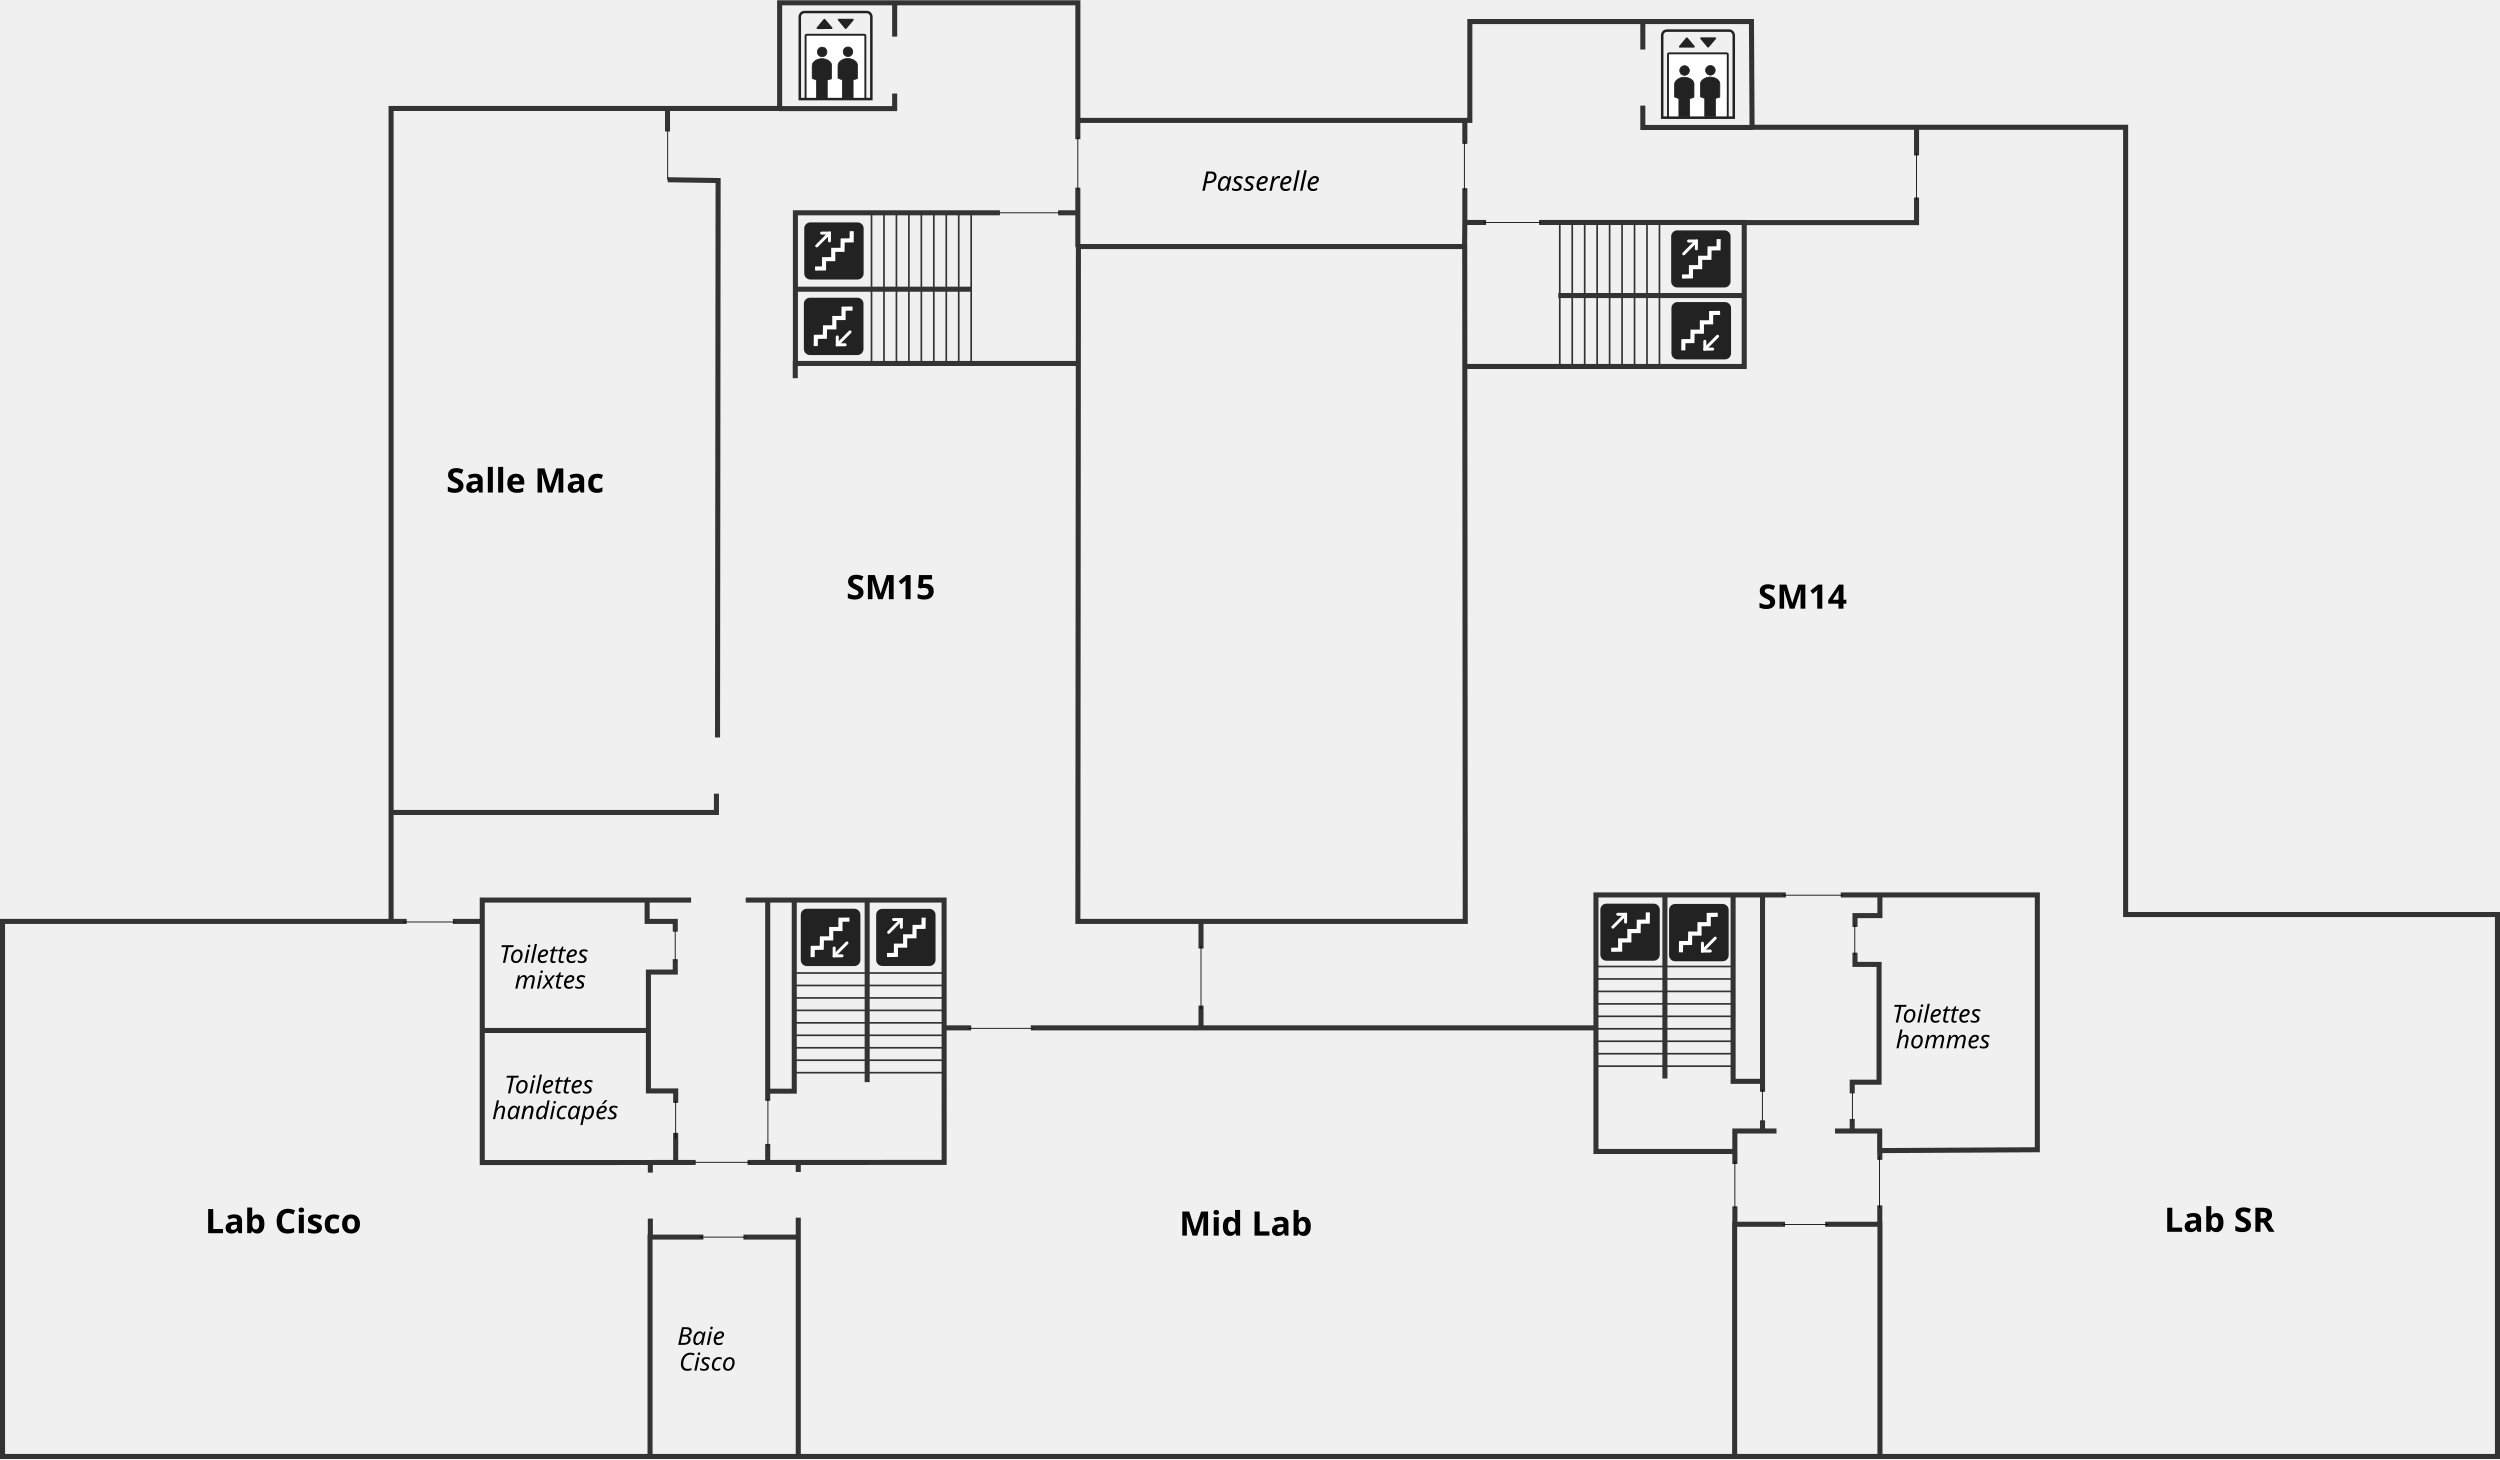
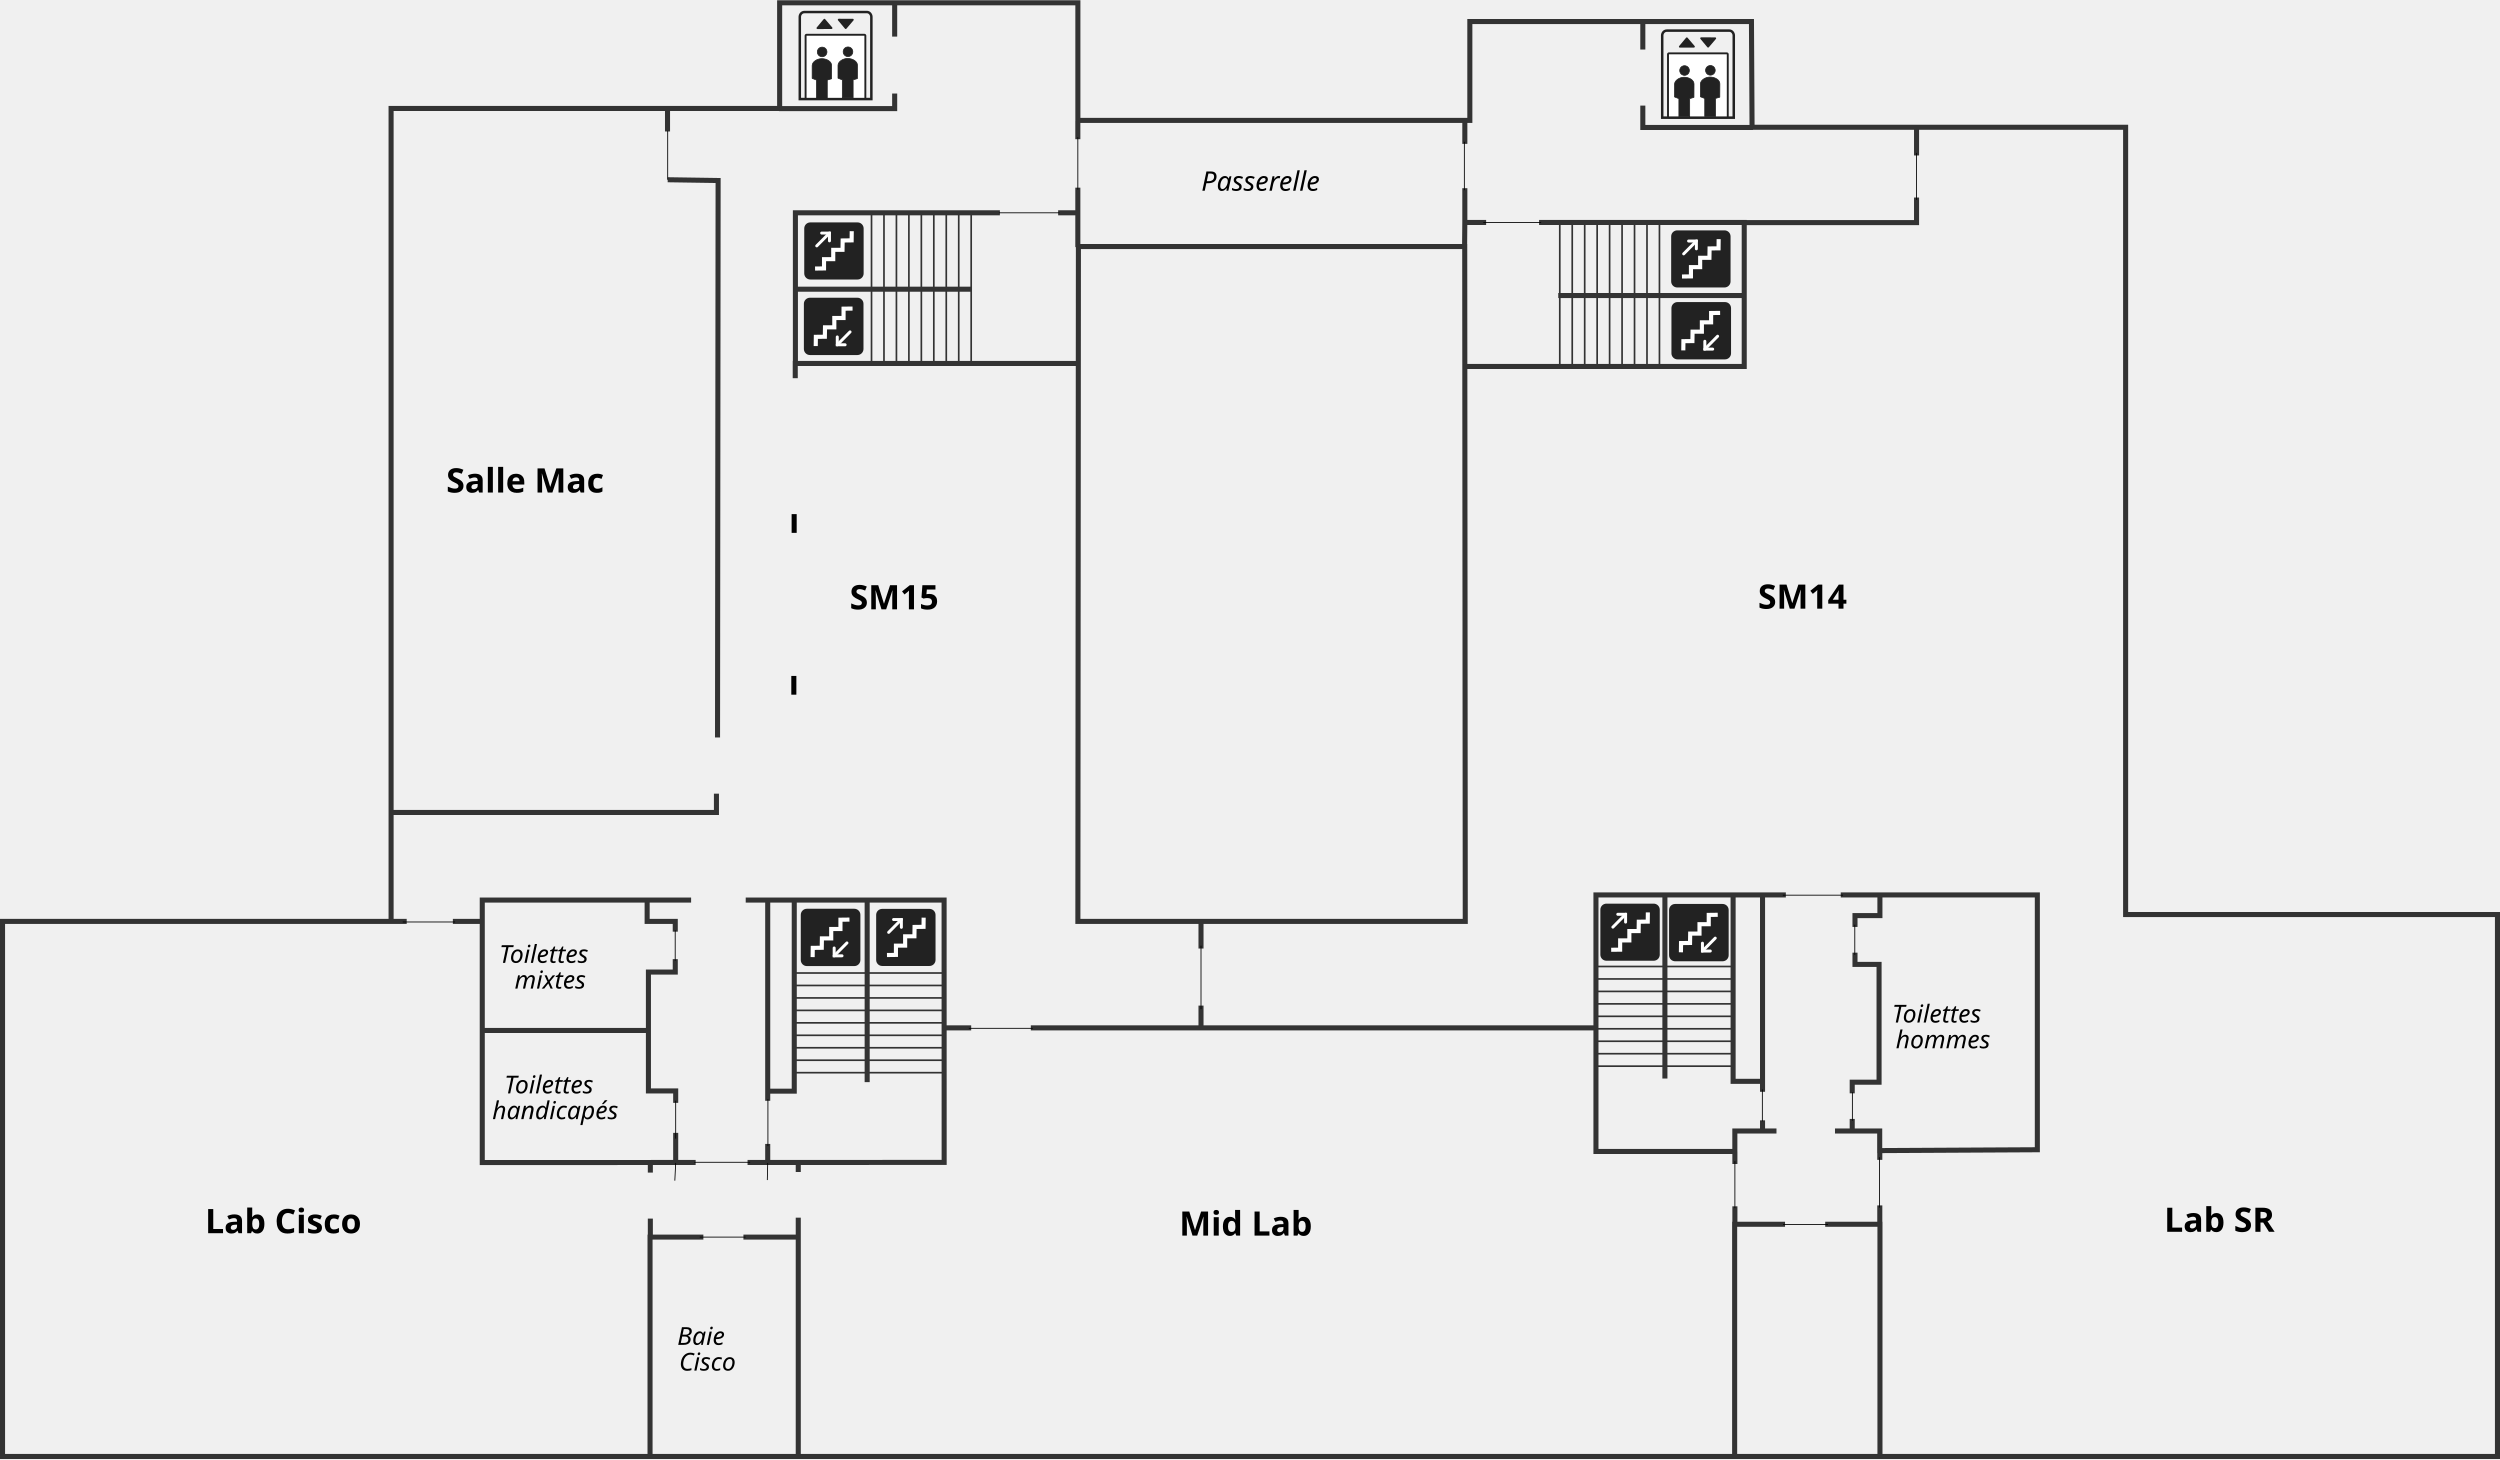
<svg xmlns="http://www.w3.org/2000/svg" xmlns:xlink="http://www.w3.org/1999/xlink" width="100%" height="100%" viewBox="0 0 2963.727 1729.66" id="svg2" version="1.1">
  <defs id="defs4">
    <linearGradient id="linearGradient15662">
      <stop style="stop-color:#ffffff;stop-opacity:0;" offset="0" id="stop15664" />
      <stop style="stop-color:#f8f8f8;stop-opacity:1;" offset="1" id="stop15666" />
    </linearGradient>
    <linearGradient id="linearGradient259">
      <stop style="stop-color:#e0e0e0;stop-opacity:1;" offset="0" id="stop260" />
      <stop id="stop4886" offset="0.405" style="stop-color:#ffffff;stop-opacity:1;" />
      <stop id="stop4884" offset="0.534" style="stop-color:#cdcdcd;stop-opacity:1;" />
      <stop style="stop-color:#494949;stop-opacity:1;" offset="1" id="stop261" />
    </linearGradient>
    <linearGradient id="linearGradient4668">
      <stop style="stop-color:#8e8d87;stop-opacity:1;" offset="0" id="stop4670" />
      <stop id="stop4676" offset="0.276" style="stop-color:#cbc9c1;stop-opacity:1;" />
      <stop style="stop-color:#8e8d87;stop-opacity:1;" offset="1" id="stop4672" />
    </linearGradient>
    <linearGradient id="linearGradient4688">
      <stop style="stop-color:#666666;stop-opacity:1;" offset="0" id="stop4690" />
      <stop style="stop-color:#000000;stop-opacity:0;" offset="1" id="stop4692" />
    </linearGradient>
    <linearGradient id="linearGradient4698">
      <stop style="stop-color:#fffffd;stop-opacity:1;" offset="0" id="stop4700" />
      <stop id="stop4706" offset="0.5" style="stop-color:#bbbbb9;stop-opacity:1;" />
      <stop style="stop-color:#000000;stop-opacity:1;" offset="1" id="stop4702" />
    </linearGradient>
    <linearGradient id="linearGradient4733">
      <stop style="stop-color:#000000;stop-opacity:0.237;" offset="0" id="stop4735" />
      <stop style="stop-color:#000000;stop-opacity:0;" offset="1" id="stop4737" />
    </linearGradient>
    <linearGradient id="linearGradient4741">
      <stop style="stop-color:#dcdcda;stop-opacity:1;" offset="0" id="stop4743" />
      <stop style="stop-color:#bab9b7;stop-opacity:1;" offset="1" id="stop4745" />
    </linearGradient>
    <linearGradient id="linearGradient4762">
      <stop id="stop4764" offset="0" style="stop-color:#ffffff;stop-opacity:0.124;" />
      <stop style="stop-color:#ffffff;stop-opacity:1;" offset="0.103" id="stop4768" />
      <stop id="stop4766" offset="1" style="stop-color:#ffffff;stop-opacity:0;" />
    </linearGradient>
    <clipPath id="clip0">
      <rect id="rect3978" height="615" width="613" />
    </clipPath>
    <clipPath id="clip0-5">
      <rect y="0" x="0" id="rect3978-5" height="615" width="613" />
    </clipPath>
    <clipPath id="clip0-5-8">
      <rect y="0" x="0" id="rect3978-5-8" height="615" width="613" />
    </clipPath>
    <clipPath id="clip0-5-8-2">
      <rect y="0" x="0" id="rect3978-5-8-5" height="615" width="613" />
    </clipPath>
  </defs>
  <g id="layer1" transform="translate(1108.107,409.2981)">
    <text xml:space="preserve" style="font-style:normal;font-weight:normal;font-size:40px;line-height:0%;font-family:sans-serif;letter-spacing:0px;word-spacing:0px;fill:#000000;fill-opacity:1;stroke:none" x="1457.521" y="1050.991" id="text3963">
      <tspan id="tspan3965" x="1457.521" y="1050.991" style="font-style:normal;font-variant:normal;font-weight:bold;font-stretch:normal;font-size:40px;line-height:1.25;font-family:'Atkinson Hyperlegible';-inkscape-font-specification:'Atkinson Hyperlegible Bold'">Lab SR</tspan>
    </text>
    <text xml:space="preserve" style="font-style:normal;font-weight:normal;font-size:40px;line-height:0%;font-family:sans-serif;letter-spacing:0px;word-spacing:0px;fill:#000000;fill-opacity:1;stroke:none" x="975.919" y="312.299" id="text3971">
      <tspan id="tspan3973" x="975.919" y="312.299" style="font-style:normal;font-variant:normal;font-weight:bold;font-stretch:normal;font-size:40px;line-height:1.25;font-family:'Atkinson Hyperlegible';-inkscape-font-specification:'Atkinson Hyperlegible Bold'">SM14</tspan>
    </text>
    <text xml:space="preserve" style="font-style:normal;font-weight:normal;font-size:32px;line-height:0%;font-family:sans-serif;letter-spacing:0px;word-spacing:0px;fill:#000000;fill-opacity:1;stroke:none" x="315.962" y="-183.176" id="text4011">
      <tspan id="tspan4013" x="315.962" y="-183.176" style="font-style:italic;font-variant:normal;font-weight:normal;font-stretch:normal;font-size:32px;line-height:1.25;font-family:'Atkinson Hyperlegible';-inkscape-font-specification:'Atkinson Hyperlegible Italic'">Passerelle</tspan>
    </text>
    <path id="path4269" style="fill:none;stroke:#333333;stroke-width:6;stroke-linecap:butt;stroke-linejoin:miter;stroke-miterlimit:4;stroke-dasharray:none;stroke-opacity:1" d="m -198.666,884.273 h 32.143 V 657.845 M 981.333,872.586 H 946.483 V 653.382 M -167.237,-66.441 H 44.191 M -80.094,656.416 V 873.559 M 865.62,652.13 V 869.273 M 959.191,-58.941 H 739.191 M -644.987,682.988 h 19.018 m 54.732,0 h 33.75 m 198.929,129.286 H -537.487 M -337.13,1058.345 v -23.036 m 0,-54.464 v -11.786 m 175.357,87.857 v -22.679 m 0,-54.107 v -11.071 m 790.214,-1114.398 v -40.818 m 0,-52.552 v -26.838 m 341.558,7.324 H 839.437 v -25.865 m 0,-66.504 v -33.647 m 119.862,238.835 h 204.643 v -29.732 m 0,-49.866 v -32.723 M 628.227,25.131 h 331.429 v -170.714 H 716.442 m -62.752,0 h -25.262 l -0.284,29.286 m 0.802,799.284 -0.631,-800.041 H 170.337 l -0.631,800.041 z M 783.878,809.255 H 113.924 m -70.692,0 H 11.112 m -172.885,508.018 v -260 h -65 m -47.5,0 h -63.214 v 259.286 m 30.401,-347.194 v -35.625 m 0,-35.625 v -14.108 h -32.325 V 743.09 h 31.82 v -15.383 m 0,-32.526 v -12.195 h -33.335 v -24.749 m 142.937,-0.505 v 237.959 m 0,51.152 v 22.521 m -23.904,-0.568 233.069,-0.063 -0.063,-311.001 h -235.18 m -64.733,0 h -247.59 v 311.127 l 252.963,-0.032 M 948.584,955.845 v 14.732 m 0,50.223 v 21.652 m 171.786,-87.857 v 11.116 m 0,53.973 v 22.232 m 0.195,275.446 v -275.267 h -64.92 m -47.612,0 h -59.734 v 274.762 m 33.065,-385.373 v -12.627 m 0,-33.84 V 651.672 m 139.149,0.505 v 23.991 h -29.547 v 13.386 m 0,30.529 v 13.916 h 28.537 v 139.654 h -31.82 v 13.195 m 0,30.368 v 14.268 m -20.428,0 h 53.006 v 23.234 l 186.878,-1.01 -10e-5,-302.036 h -233.058 m -65.1,0 H 783.878 V 955.728 h 164.655 v -24.244 h 49.36 M 968.942,-258.441 h 442.857 v 933.346 h 440.821 V 1317.362 H -1105.107 V 682.986 h 460.63 v -963.686 h 460.63 v -125.259 h 353.553 v 139.401 h 464.67 v -117.178 H 968.227 Z M -642.487,553.845 h 383.714 v -22.286 m -58,-785 v -26.429 m 151.613,301.964 v -179.107 H 77.248 m 69.061,0 h 23.347 v 40.714 m -335,155.357 v -17.5 h 334.286 m 0.714,-177.857 v -30.536 m 0,-57.411 v -21.696 m -354.286,-14.643 h 137.143 v -17.857 m 0,-67.5 v -40.357 m 363.16,1215.049 v -25.948 m 0,-67.617 v -31.188 m -632.231,-880.223 59.768,0.928 -0.697,660.287" />
    <path id="path4289" style="fill:none;stroke:#333333;stroke-width:2;stroke-linecap:butt;stroke-linejoin:miter;stroke-miterlimit:4;stroke-opacity:1;stroke-dasharray:none" d="m 946.691,854.631 -161.786,0 m 161.071,-14.77 -162.143,0 m 162.5,-14.77 -161.786,0 m 161.786,-14.77 -162.143,0 m 160.714,-14.77 -161.071,0 m 162.5,-14.77 -162.857,0 m 162.5,-14.77 -162.143,0 m 162.857,-14.77 -161.429,0 m 160.21,-14.77 -160.867,0" />
    <path id="path4289-7" style="fill:none;stroke:#333333;stroke-width:2;stroke-linecap:butt;stroke-linejoin:miter;stroke-miterlimit:4;stroke-opacity:1;stroke-dasharray:none" d="m 13.298,862.355 -179.643,0 m 178.929,-14.77 -180,0 m 180.357,-14.77 -179.643,0 m 179.643,-14.77 -180,0 m 178.571,-14.77 -178.929,0 m 180.357,-14.77 -180.714,0 m 180.357,-14.77 -180,0 m 180.714,-14.77 -179.286,0 m 178.067,-14.77 -178.724,0" />
    <path id="path4289-9" style="fill:none;stroke:#333333;stroke-width:2;stroke-linecap:butt;stroke-linejoin:miter;stroke-miterlimit:4;stroke-dasharray:none;stroke-opacity:1" d="M 740.994,24.322 V -146.035 M 755.765,23.608 V -147.107 M 770.535,23.965 V -146.392 M 785.306,23.965 V -146.75 m 14.77,169.286 V -147.107 M 814.846,23.965 V -147.464 M 829.617,23.608 V -147.107 M 844.387,24.322 V -145.678 M 859.158,23.103 V -146.335" />
    <path id="path4289-9-6" style="fill:none;stroke:#333333;stroke-width:2;stroke-linecap:butt;stroke-linejoin:miter;stroke-miterlimit:4;stroke-dasharray:none;stroke-opacity:1" d="M -74.932,21.436 V -155.992 m 14.77,176.714 V -157.063 m 14.77,178.143 V -156.349 m 14.77,177.428 V -156.706 m 14.77,176.357 V -157.063 M -1.08,21.079 V -157.421 M 13.69,20.722 V -157.063 M 28.46,21.436 V -155.635 M 43.231,20.217 V -156.292" />
    <path id="path3235" transform="translate(-1108.107,-409.2981)" style="fill:none;stroke:#000000;stroke-width:1px;stroke-linecap:butt;stroke-linejoin:miter;stroke-opacity:1" d="m 823.036,1377.875 h 66.25 M 2089.248,1329.387 v -37.881 m -1178.891,11.368 v 55.893 m 313.917,-139.709 h -75.761 m 275.267,-97.985 v 75.256 M 883.834,1466.572 H 829.548 M 539.548,1093 h -62.143 m 323.615,211.922 v 44.952 m -0.579,-210.802 v -36.25 m 1256.25,329.464 v -55.714 m 171.429,55 v -59.643 m -61.071,79.643 h -53.214 m 85,-319.643 v -35.714 m -2.857,232.5 v -33.929 m -11.071,-233.571 h -71.429 M 791.548,213.071 v -58.214 m 464.428,97.428 h -71.786 m 93.572,-89.643 v 62.143 m 458.214,0.714 v -57.5 m 91.072,95.714 h -68.572 m 513.572,-26.786 v -55.714" />
    <text xml:space="preserve" style="font-style:normal;font-weight:normal;font-size:40px;line-height:0%;font-family:sans-serif;text-align:center;letter-spacing:0px;word-spacing:0px;text-anchor:middle;fill:#000000;fill-opacity:1;stroke:none" x="-459.553" y="174.564" id="text3237-7">
      <tspan x="-459.553" y="174.564" id="tspan3241-8" style="font-style:normal;font-variant:normal;font-weight:bold;font-stretch:normal;font-size:40px;line-height:1.25;font-family:'Atkinson Hyperlegible';-inkscape-font-specification:'Atkinson Hyperlegible Bold'">Salle Mac</tspan>
    </text>
-     <text xml:space="preserve" style="font-style:normal;font-weight:normal;font-size:40px;line-height:0%;font-family:sans-serif;text-align:center;letter-spacing:0px;word-spacing:0px;text-anchor:middle;fill:#000000;fill-opacity:1;stroke:none" x="-26.098" y="301.022" id="text3237-7-2">
-       <tspan x="-26.098" y="301.022" id="tspan3241-8-1" style="font-style:normal;font-variant:normal;font-weight:bold;font-stretch:normal;font-size:40px;line-height:1.25;font-family:'Atkinson Hyperlegible';-inkscape-font-specification:'Atkinson Hyperlegible Bold'">SM15</tspan>
+     <text xml:space="preserve" style="font-style:normal;font-weight:normal;font-size:40px;line-height:0%;font-family:sans-serif;text-align:center;letter-spacing:0px;word-spacing:0px;text-anchor:middle;fill:#000000;fill-opacity:1;stroke:none" x="-22.098" y="313.022" id="text3237-7-2">
+       <tspan x="-22.098" y="313.022" id="tspan3241-8-1" style="font-style:normal;font-variant:normal;font-weight:bold;font-stretch:normal;font-size:40px;line-height:1.25;font-family:'Atkinson Hyperlegible';-inkscape-font-specification:'Atkinson Hyperlegible Bold'">SM15</tspan>
    </text>
    <a xlink:href="kb-voltaire-f2.svg" id="a1820" transform="translate(-124.7538,1.515229)">
      <g id="g1779" transform="matrix(2.242849,0,0,2.242849,820.2758,-867.3743)">
        <path style="fill:none;stroke:#222222;stroke-width:1.323;stroke-linecap:butt;stroke-linejoin:miter;stroke-miterlimit:4;stroke-dasharray:none;stroke-opacity:1" d="M 112.236,265.75 H 74.411 v -43.415 c 0,-1.194 0.856,-2.592 2.491,-2.592 h 32.994 c 1.425,0 2.348,1.373 2.348,2.582 z" id="path1676" />
        <rect style="fill:#ffffff;fill-opacity:1;stroke:#222222;stroke-width:2.022;stroke-linecap:round;stroke-linejoin:round;stroke-miterlimit:4;stroke-dasharray:none;stroke-opacity:1;paint-order:markers stroke fill" id="rect1588-0-8-3" width="30.571" height="32.832" x="77.986" y="232.268" rx="0" />
        <path style="fill:#222222;fill-opacity:1;stroke:#222222;stroke-width:1;stroke-linecap:butt;stroke-linejoin:round;stroke-miterlimit:4;stroke-dasharray:none;stroke-opacity:1" d="m 94.997,223.799 3.681,4.417 3.744,-4.396 z" id="path1605-1-3" />
        <path style="fill:#222222;fill-opacity:1;stroke:#222222;stroke-width:1;stroke-linecap:butt;stroke-linejoin:round;stroke-miterlimit:4;stroke-dasharray:none;stroke-opacity:1" d="m 83.745,228.238 3.681,-4.417 3.744,4.396 z" id="path1605-2-4-8" />
        <path style="fill:#222222;fill-opacity:1;stroke:#222222;stroke-width:0.395;stroke-linecap:butt;stroke-linejoin:round;stroke-miterlimit:4;stroke-dasharray:none;stroke-opacity:1" d="m 83.241,255.695 v 9.54 h 5.684 v -9.556 l 2.259,-0.658 0.033,-7.07 c 0.009,-1.912 -2.35,-3.553 -5.201,-3.557 -2.508,-0.003 -5.065,1.714 -5.065,3.681 v 6.723 z" id="path1011-82-7" />
        <circle style="fill:#222222;fill-opacity:1;stroke:#222222;stroke-width:0.395;stroke-linecap:round;stroke-linejoin:round;stroke-miterlimit:4;stroke-dasharray:none;stroke-opacity:1;paint-order:markers stroke fill" id="path1013-7-0" cx="86.224" cy="240.836" r="2.538" />
        <path style="fill:#222222;fill-opacity:1;stroke:#222222;stroke-width:0.395;stroke-linecap:butt;stroke-linejoin:round;stroke-miterlimit:4;stroke-dasharray:none;stroke-opacity:1" d="m 96.903,255.595 v 9.54 h 5.684 v -9.556 l 2.259,-0.658 0.033,-7.07 c 0.009,-1.912 -2.35,-3.553 -5.201,-3.557 -2.508,-0.003 -5.065,1.714 -5.065,3.681 v 6.723 z" id="path1011-8-3-8" />
        <circle style="fill:#222222;fill-opacity:1;stroke:#222222;stroke-width:0.395;stroke-linecap:round;stroke-linejoin:round;stroke-miterlimit:4;stroke-dasharray:none;stroke-opacity:1;paint-order:markers stroke fill" id="path1013-5-5-5" cx="99.886" cy="240.737" r="2.538" />
      </g>
    </a>
    <a xlink:href="kb-voltaire-f0.svg" transform="translate(-1147.125,-20.50906)" id="a1820-2">
      <g id="g1779-6" transform="matrix(2.242849,0,0,2.242849,820.2758,-867.3743)">
        <path style="fill:none;stroke:#222222;stroke-width:1.323;stroke-linecap:butt;stroke-linejoin:miter;stroke-miterlimit:4;stroke-dasharray:none;stroke-opacity:1" d="M 112.236,265.75 H 74.411 v -43.415 c 0,-1.194 0.856,-2.592 2.491,-2.592 h 32.994 c 1.425,0 2.348,1.373 2.348,2.582 z" id="path1676-5" />
        <rect style="fill:#ffffff;fill-opacity:1;stroke:#222222;stroke-width:2.022;stroke-linecap:round;stroke-linejoin:round;stroke-miterlimit:4;stroke-dasharray:none;stroke-opacity:1;paint-order:markers stroke fill" id="rect1588-0-8-3-3" width="30.571" height="32.832" x="77.986" y="232.268" rx="0" />
        <path style="fill:#222222;fill-opacity:1;stroke:#222222;stroke-width:1;stroke-linecap:butt;stroke-linejoin:round;stroke-miterlimit:4;stroke-dasharray:none;stroke-opacity:1" d="m 94.997,223.799 3.681,4.417 3.744,-4.396 z" id="path1605-1-3-5" />
        <path style="fill:#222222;fill-opacity:1;stroke:#222222;stroke-width:1;stroke-linecap:butt;stroke-linejoin:round;stroke-miterlimit:4;stroke-dasharray:none;stroke-opacity:1" d="m 83.745,228.238 3.681,-4.417 3.744,4.396 z" id="path1605-2-4-8-2" />
        <path style="fill:#222222;fill-opacity:1;stroke:#222222;stroke-width:0.395;stroke-linecap:butt;stroke-linejoin:round;stroke-miterlimit:4;stroke-dasharray:none;stroke-opacity:1" d="m 83.241,255.695 v 9.54 h 5.684 v -9.556 l 2.259,-0.658 0.033,-7.07 c 0.009,-1.912 -2.35,-3.553 -5.201,-3.557 -2.508,-0.003 -5.065,1.714 -5.065,3.681 v 6.723 z" id="path1011-82-7-9" />
        <circle style="fill:#222222;fill-opacity:1;stroke:#222222;stroke-width:0.395;stroke-linecap:round;stroke-linejoin:round;stroke-miterlimit:4;stroke-dasharray:none;stroke-opacity:1;paint-order:markers stroke fill" id="path1013-7-0-7" cx="86.224" cy="240.836" r="2.538" />
        <path style="fill:#222222;fill-opacity:1;stroke:#222222;stroke-width:0.395;stroke-linecap:butt;stroke-linejoin:round;stroke-miterlimit:4;stroke-dasharray:none;stroke-opacity:1" d="m 96.903,255.595 v 9.54 h 5.684 v -9.556 l 2.259,-0.658 0.033,-7.07 c 0.009,-1.912 -2.35,-3.553 -5.201,-3.557 -2.508,-0.003 -5.065,1.714 -5.065,3.681 v 6.723 z" id="path1011-8-3-8-2" />
        <circle style="fill:#222222;fill-opacity:1;stroke:#222222;stroke-width:0.395;stroke-linecap:round;stroke-linejoin:round;stroke-miterlimit:4;stroke-dasharray:none;stroke-opacity:1;paint-order:markers stroke fill" id="path1013-5-5-5-4" cx="99.886" cy="240.737" r="2.538" />
      </g>
    </a>
    <a xlink:href="kb-voltaire-f0.svg" id="a2089">
      <g id="g2024" transform="matrix(0.136674,0,0,0.136674,17.89789,-153.8829)">
        <rect style="fill:#222222;fill-opacity:1;stroke:none;stroke-width:27.995;stroke-linecap:round;stroke-linejoin:round;stroke-miterlimit:4;stroke-dasharray:none;stroke-opacity:1;paint-order:markers stroke fill" id="rect1968" width="516.986" height="497.102" x="-1265.884" y="713.696" ry="52.714" />
        <path style="fill:none;stroke:#ffffff;stroke-width:35.781;stroke-linecap:butt;stroke-linejoin:miter;stroke-miterlimit:4;stroke-dasharray:none;stroke-opacity:1" d="m -1163.01,1132.955 1,-80 78,-1 1.353,-81.317 h 80.761 v -81.325 h 80.052 l 0.187,-80.675 78,-1" id="path1903" />
        <g id="g1996" transform="translate(20.33134,24.84941)">
          <path style="fill:none;stroke:#ffffff;stroke-width:25.932;stroke-linecap:round;stroke-linejoin:miter;stroke-miterlimit:4;stroke-dasharray:none;stroke-opacity:1" d="M -885.838,985.217 -996.563,1096.966" id="path1905" />
          <path style="fill:none;stroke:#ffffff;stroke-width:25.932;stroke-linecap:round;stroke-linejoin:miter;stroke-miterlimit:4;stroke-dasharray:none;stroke-opacity:1" d="m -928.614,1096.966 -67.95,1e-4 3.3e-4,-67.949" id="path1907" />
        </g>
      </g>
    </a>
    <a xlink:href="kb-voltaire-f2.svg" id="a2081">
      <g id="g2031" transform="matrix(0.1361752,0,0,0.1361752,-65.89094,-244.15)">
        <rect style="fill:#222222;fill-opacity:1;stroke:none;stroke-width:27.995;stroke-linecap:round;stroke-linejoin:round;stroke-miterlimit:4;stroke-dasharray:none;stroke-opacity:1;paint-order:markers stroke fill" id="rect1968-4" width="516.986" height="497.102" x="-652.004" y="723.443" ry="52.714" />
        <path style="fill:none;stroke:#ffffff;stroke-width:35.781;stroke-linecap:butt;stroke-linejoin:miter;stroke-miterlimit:4;stroke-dasharray:none;stroke-opacity:1" d="m -238.563,799.814 -1,80 -78,1 -1.353,81.317 h -80.761 v 81.325 h -80.051 l -0.188,80.675 -78,1" id="path1903-8" />
        <g id="g1996-4" transform="rotate(180,-714.5234,956.5798)">
          <path style="fill:none;stroke:#ffffff;stroke-width:25.932;stroke-linecap:round;stroke-linejoin:miter;stroke-miterlimit:4;stroke-dasharray:none;stroke-opacity:1" d="M -885.838,985.217 -996.563,1096.966" id="path1905-2" />
          <path style="fill:none;stroke:#ffffff;stroke-width:25.932;stroke-linecap:round;stroke-linejoin:miter;stroke-miterlimit:4;stroke-dasharray:none;stroke-opacity:1" d="m -928.614,1096.966 -67.95,1e-4 3.3e-4,-67.949" id="path1907-4" />
        </g>
      </g>
    </a>
    <a xlink:href="kb-voltaire-f0.svg" transform="translate(1028.487,5.144676)" id="a2089-3">
      <g id="g2024-6" transform="matrix(0.136674,0,0,0.136674,17.89789,-153.8829)">
        <rect style="fill:#222222;fill-opacity:1;stroke:none;stroke-width:27.995;stroke-linecap:round;stroke-linejoin:round;stroke-miterlimit:4;stroke-dasharray:none;stroke-opacity:1;paint-order:markers stroke fill" id="rect1968-8" width="516.986" height="497.102" x="-1265.884" y="713.696" ry="52.714" />
        <path style="fill:none;stroke:#ffffff;stroke-width:35.781;stroke-linecap:butt;stroke-linejoin:miter;stroke-miterlimit:4;stroke-dasharray:none;stroke-opacity:1" d="m -1163.01,1132.955 1,-80 78,-1 1.353,-81.317 h 80.761 v -81.325 h 80.052 l 0.187,-80.675 78,-1" id="path1903-3" />
        <g id="g1996-6" transform="translate(20.33134,24.84941)">
          <path style="fill:none;stroke:#ffffff;stroke-width:25.932;stroke-linecap:round;stroke-linejoin:miter;stroke-miterlimit:4;stroke-dasharray:none;stroke-opacity:1" d="M -885.838,985.217 -996.563,1096.966" id="path1905-0" />
          <path style="fill:none;stroke:#ffffff;stroke-width:25.932;stroke-linecap:round;stroke-linejoin:miter;stroke-miterlimit:4;stroke-dasharray:none;stroke-opacity:1" d="m -928.614,1096.966 -67.95,1e-4 3.3e-4,-67.949" id="path1907-7" />
        </g>
      </g>
    </a>
    <g id="g1016">
      <a xlink:href="kb-voltaire-f2.svg" transform="translate(1027.729,9.437824)" id="a2081-7">
        <g id="g2031-0" transform="matrix(0.1361752,0,0,0.1361752,-65.89094,-244.15)">
          <rect style="fill:#222222;fill-opacity:1;stroke:none;stroke-width:27.995;stroke-linecap:round;stroke-linejoin:round;stroke-miterlimit:4;stroke-dasharray:none;stroke-opacity:1;paint-order:markers stroke fill" id="rect1968-4-8" width="516.986" height="497.102" x="-652.004" y="723.443" ry="52.714" />
          <path style="fill:none;stroke:#ffffff;stroke-width:35.781;stroke-linecap:butt;stroke-linejoin:miter;stroke-miterlimit:4;stroke-dasharray:none;stroke-opacity:1" d="m -238.563,799.814 -1,80 -78,1 -1.353,81.317 h -80.761 v 81.325 h -80.051 l -0.188,80.675 -78,1" id="path1903-8-6" />
          <g id="g1996-4-7" transform="rotate(180,-714.5234,956.5798)">
            <path style="fill:none;stroke:#ffffff;stroke-width:25.932;stroke-linecap:round;stroke-linejoin:miter;stroke-miterlimit:4;stroke-dasharray:none;stroke-opacity:1" d="M -885.838,985.217 -996.563,1096.966" id="path1905-2-1" />
            <path style="fill:none;stroke:#ffffff;stroke-width:25.932;stroke-linecap:round;stroke-linejoin:miter;stroke-miterlimit:4;stroke-dasharray:none;stroke-opacity:1" d="m -928.614,1096.966 -67.95,1e-4 3.3e-4,-67.949" id="path1907-4-7" />
          </g>
        </g>
      </a>
    </g>
    <text xml:space="preserve" style="font-style:normal;font-weight:normal;font-size:29.333px;line-height:29.9px;font-family:sans-serif;letter-spacing:0px;word-spacing:0px;fill:#000000;fill-opacity:1;stroke:none" x="-430.811" y="886.912" id="text4011-5">
      <tspan style="font-style:italic;font-variant:normal;font-weight:normal;font-stretch:normal;font-size:29.333px;font-family:'Atkinson Hyperlegible';-inkscape-font-specification:'Atkinson Hyperlegible Italic';text-align:center;text-anchor:middle" id="tspan2177" x="-430.811" y="886.912">Toilettes</tspan>
      <tspan x="-430.811" y="917.434" style="font-style:italic;font-variant:normal;font-weight:normal;font-stretch:normal;font-size:29.333px;font-family:'Atkinson Hyperlegible';-inkscape-font-specification:'Atkinson Hyperlegible Italic';text-align:center;text-anchor:middle" id="tspan2175">handicapés</tspan>
    </text>
    <text xml:space="preserve" style="font-style:normal;font-weight:normal;font-size:29.333px;line-height:29.9px;font-family:sans-serif;letter-spacing:0px;word-spacing:0px;fill:#000000;fill-opacity:1;stroke:none" x="-436.791" y="732.138" id="text4011-5-9">
      <tspan style="font-style:italic;font-variant:normal;font-weight:normal;font-stretch:normal;font-size:29.333px;font-family:'Atkinson Hyperlegible';-inkscape-font-specification:'Atkinson Hyperlegible Italic';text-align:center;text-anchor:middle" id="tspan2177-8" x="-436.791" y="732.138">Toilettes</tspan>
      <tspan x="-436.791" y="762.66" style="font-style:italic;font-variant:normal;font-weight:normal;font-stretch:normal;font-size:29.333px;font-family:'Atkinson Hyperlegible';-inkscape-font-specification:'Atkinson Hyperlegible Italic';text-align:center;text-anchor:middle" id="tspan2175-5">mixtes</tspan>
    </text>
    <text xml:space="preserve" style="font-style:normal;font-weight:normal;font-size:29.333px;line-height:29.9px;font-family:sans-serif;letter-spacing:0px;word-spacing:0px;fill:#000000;fill-opacity:1;stroke:none" x="1214.383" y="802.909" id="text4011-5-9-5">
      <tspan style="font-style:italic;font-variant:normal;font-weight:normal;font-stretch:normal;font-size:29.333px;font-family:'Atkinson Hyperlegible';-inkscape-font-specification:'Atkinson Hyperlegible Italic';text-align:center;text-anchor:middle" id="tspan2177-8-2" x="1214.383" y="802.909">Toilettes</tspan>
      <tspan x="1214.383" y="833.431" style="font-style:italic;font-variant:normal;font-weight:normal;font-stretch:normal;font-size:29.333px;font-family:'Atkinson Hyperlegible';-inkscape-font-specification:'Atkinson Hyperlegible Italic';text-align:center;text-anchor:middle" id="tspan2175-5-7">hommes</tspan>
    </text>
    <text xml:space="preserve" style="font-style:normal;font-weight:normal;font-size:40px;line-height:0%;font-family:sans-serif;letter-spacing:0px;word-spacing:0px;fill:#000000;fill-opacity:1;stroke:none" x="289.919" y="1055.491" id="text3963-1">
      <tspan id="tspan3965-4" x="289.919" y="1055.491" style="font-style:normal;font-variant:normal;font-weight:bold;font-stretch:normal;font-size:40px;line-height:1.25;font-family:'Atkinson Hyperlegible';-inkscape-font-specification:'Atkinson Hyperlegible Bold'">Mid Lab</tspan>
    </text>
    <text xml:space="preserve" style="font-style:normal;font-weight:normal;font-size:40px;line-height:0%;font-family:sans-serif;letter-spacing:0px;word-spacing:0px;fill:#000000;fill-opacity:1;stroke:none" x="-864.938" y="1052.633" id="text3963-8">
      <tspan id="tspan3965-47" x="-864.938" y="1052.633" style="font-style:normal;font-variant:normal;font-weight:bold;font-stretch:normal;font-size:40px;line-height:1.25;font-family:'Atkinson Hyperlegible';-inkscape-font-specification:'Atkinson Hyperlegible Bold'">Lab Cisco</tspan>
    </text>
    <text xml:space="preserve" style="font-style:normal;font-weight:normal;font-size:29.333px;line-height:29.9px;font-family:sans-serif;letter-spacing:0px;word-spacing:0px;fill:#000000;fill-opacity:1;stroke:none" x="-250.363" y="1184.995" id="text4011-5-2">
      <tspan x="-250.363" y="1184.995" style="font-style:italic;font-variant:normal;font-weight:normal;font-stretch:normal;font-size:29.333px;font-family:'Atkinson Hyperlegible';-inkscape-font-specification:'Atkinson Hyperlegible Italic';text-align:center;text-anchor:middle" id="tspan2175-4">Baie</tspan>
      <tspan x="-250.363" y="1215.517" style="font-style:italic;font-variant:normal;font-weight:normal;font-stretch:normal;font-size:29.333px;font-family:'Atkinson Hyperlegible';-inkscape-font-specification:'Atkinson Hyperlegible Italic';text-align:center;text-anchor:middle" id="tspan2270">Cisco</tspan>
    </text>
    <a xlink:href="kb-voltaire-f0.svg" transform="translate(-3.671765,724.376)" id="a2089-7">
      <g id="g2024-2" transform="matrix(0.136674,0,0,0.136674,17.89789,-153.8829)">
        <rect style="fill:#222222;fill-opacity:1;stroke:none;stroke-width:27.995;stroke-linecap:round;stroke-linejoin:round;stroke-miterlimit:4;stroke-dasharray:none;stroke-opacity:1;paint-order:markers stroke fill" id="rect1968-0" width="516.986" height="497.102" x="-1265.884" y="713.696" ry="52.714" />
        <path style="fill:none;stroke:#ffffff;stroke-width:35.781;stroke-linecap:butt;stroke-linejoin:miter;stroke-miterlimit:4;stroke-dasharray:none;stroke-opacity:1" d="m -1163.01,1132.955 1,-80 78,-1 1.353,-81.317 h 80.761 v -81.325 h 80.052 l 0.187,-80.675 78,-1" id="path1903-4" />
        <g id="g1996-2" transform="translate(20.33134,24.84941)">
          <path style="fill:none;stroke:#ffffff;stroke-width:25.932;stroke-linecap:round;stroke-linejoin:miter;stroke-miterlimit:4;stroke-dasharray:none;stroke-opacity:1" d="M -885.838,985.217 -996.563,1096.966" id="path1905-6" />
          <path style="fill:none;stroke:#ffffff;stroke-width:25.932;stroke-linecap:round;stroke-linejoin:miter;stroke-miterlimit:4;stroke-dasharray:none;stroke-opacity:1" d="m -928.614,1096.966 -67.95,1e-4 3.3e-4,-67.949" id="path1907-9" />
        </g>
      </g>
    </a>
    <a xlink:href="kb-voltaire-f2.svg" transform="translate(85.24484,813.8001)" id="a2081-5">
      <g id="g2031-1" transform="matrix(0.1361752,0,0,0.1361752,-65.89094,-244.15)">
        <rect style="fill:#222222;fill-opacity:1;stroke:none;stroke-width:27.995;stroke-linecap:round;stroke-linejoin:round;stroke-miterlimit:4;stroke-dasharray:none;stroke-opacity:1;paint-order:markers stroke fill" id="rect1968-4-85" width="516.986" height="497.102" x="-652.004" y="723.443" ry="52.714" />
        <path style="fill:none;stroke:#ffffff;stroke-width:35.781;stroke-linecap:butt;stroke-linejoin:miter;stroke-miterlimit:4;stroke-dasharray:none;stroke-opacity:1" d="m -238.563,799.814 -1,80 -78,1 -1.353,81.317 h -80.761 v 81.325 h -80.051 l -0.188,80.675 -78,1" id="path1903-8-7" />
        <g id="g1996-4-9" transform="rotate(180,-714.5234,956.5798)">
          <path style="fill:none;stroke:#ffffff;stroke-width:25.932;stroke-linecap:round;stroke-linejoin:miter;stroke-miterlimit:4;stroke-dasharray:none;stroke-opacity:1" d="M -885.838,985.217 -996.563,1096.966" id="path1905-2-0" />
          <path style="fill:none;stroke:#ffffff;stroke-width:25.932;stroke-linecap:round;stroke-linejoin:miter;stroke-miterlimit:4;stroke-dasharray:none;stroke-opacity:1" d="m -928.614,1096.966 -67.95,1e-4 3.3e-4,-67.949" id="path1907-4-3" />
        </g>
      </g>
    </a>
    <a xlink:href="kb-voltaire-f0.svg" transform="translate(1025.671,718.6828)" id="a2089-7-6">
      <g id="g2024-2-3" transform="matrix(0.136674,0,0,0.136674,17.89789,-153.8829)">
        <rect style="fill:#222222;fill-opacity:1;stroke:none;stroke-width:27.995;stroke-linecap:round;stroke-linejoin:round;stroke-miterlimit:4;stroke-dasharray:none;stroke-opacity:1;paint-order:markers stroke fill" id="rect1968-0-3" width="516.986" height="497.102" x="-1265.884" y="713.696" ry="52.714" />
        <path style="fill:none;stroke:#ffffff;stroke-width:35.781;stroke-linecap:butt;stroke-linejoin:miter;stroke-miterlimit:4;stroke-dasharray:none;stroke-opacity:1" d="m -1163.01,1132.955 1,-80 78,-1 1.353,-81.317 h 80.761 v -81.325 h 80.052 l 0.187,-80.675 78,-1" id="path1903-4-0" />
        <g id="g1996-2-1" transform="translate(20.33134,24.84941)">
          <path style="fill:none;stroke:#ffffff;stroke-width:25.932;stroke-linecap:round;stroke-linejoin:miter;stroke-miterlimit:4;stroke-dasharray:none;stroke-opacity:1" d="M -885.838,985.217 -996.563,1096.966" id="path1905-6-4" />
          <path style="fill:none;stroke:#ffffff;stroke-width:25.932;stroke-linecap:round;stroke-linejoin:miter;stroke-miterlimit:4;stroke-dasharray:none;stroke-opacity:1" d="m -928.614,1096.966 -67.95,1e-4 3.3e-4,-67.949" id="path1907-9-5" />
        </g>
      </g>
    </a>
    <a xlink:href="kb-voltaire-f2.svg" transform="translate(943.7923,807.5973)" id="a2081-5-6">
      <g id="g2031-1-2" transform="matrix(0.1361752,0,0,0.1361752,-65.89094,-244.15)">
        <rect style="fill:#222222;fill-opacity:1;stroke:none;stroke-width:27.995;stroke-linecap:round;stroke-linejoin:round;stroke-miterlimit:4;stroke-dasharray:none;stroke-opacity:1;paint-order:markers stroke fill" id="rect1968-4-85-8" width="516.986" height="497.102" x="-652.004" y="723.443" ry="52.714" />
        <path style="fill:none;stroke:#ffffff;stroke-width:35.781;stroke-linecap:butt;stroke-linejoin:miter;stroke-miterlimit:4;stroke-dasharray:none;stroke-opacity:1" d="m -238.563,799.814 -1,80 -78,1 -1.353,81.317 h -80.761 v 81.325 h -80.051 l -0.188,80.675 -78,1" id="path1903-8-7-2" />
        <g id="g1996-4-9-1" transform="rotate(180,-714.5234,956.5798)">
          <path style="fill:none;stroke:#ffffff;stroke-width:25.932;stroke-linecap:round;stroke-linejoin:miter;stroke-miterlimit:4;stroke-dasharray:none;stroke-opacity:1" d="M -885.838,985.217 -996.563,1096.966" id="path1905-2-0-5" />
          <path style="fill:none;stroke:#ffffff;stroke-width:25.932;stroke-linecap:round;stroke-linejoin:miter;stroke-miterlimit:4;stroke-dasharray:none;stroke-opacity:1" d="m -928.614,1096.966 -67.95,1e-4 3.3e-4,-67.949" id="path1907-4-3-2" />
        </g>
      </g>
    </a>
+     <path style="fill:none;stroke:#000000;stroke-width:6;stroke-linecap:butt;stroke-linejoin:miter;stroke-miterlimit:4;stroke-dasharray:none;stroke-opacity:1" d="m -166.645,200.184 v 22.223" id="path976" />
+     <path style="fill:none;stroke:#000000;stroke-width:1px;stroke-linecap:butt;stroke-linejoin:miter;stroke-opacity:1" d="m -197.99,969.365 -0.474,20.266" id="path988" />
+     <path style="fill:none;stroke:#000000;stroke-width:1px;stroke-linecap:butt;stroke-linejoin:miter;stroke-opacity:1" d="m -307.086,969.365 -1.021,20.98" id="path990" />
+     <path style="fill:none;stroke:#000000;stroke-width:6;stroke-linecap:butt;stroke-linejoin:miter;stroke-miterlimit:4;stroke-dasharray:none;stroke-opacity:1" d="m -167.025,392.017 v 22.223" id="path976-0" />
  </g>
</svg>
